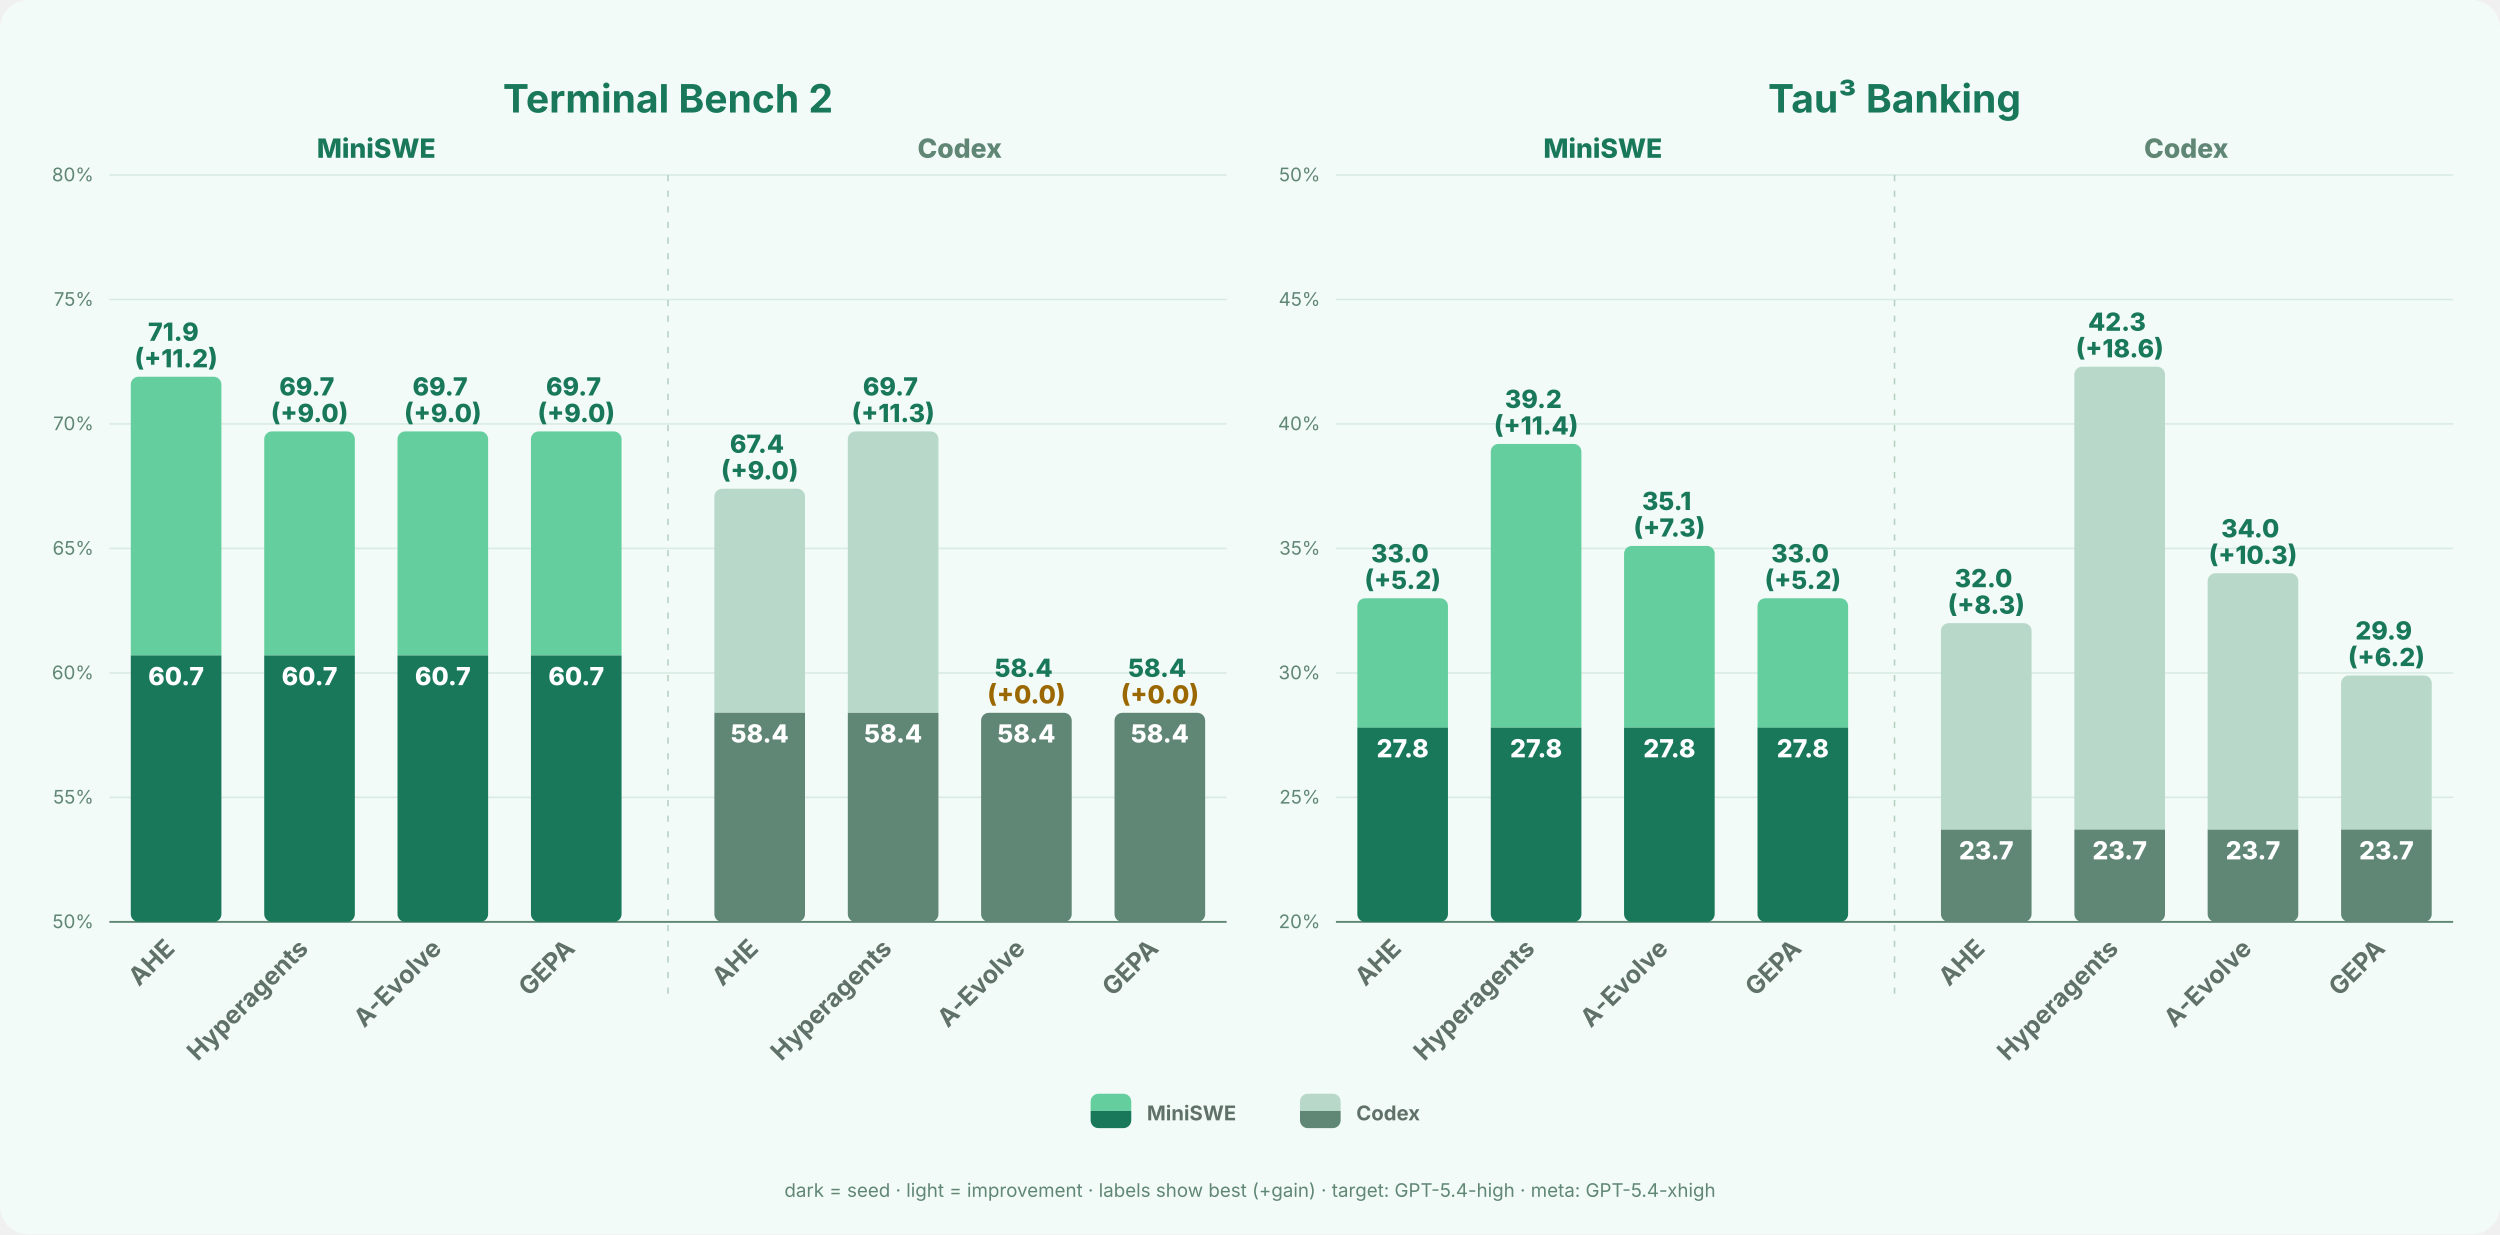
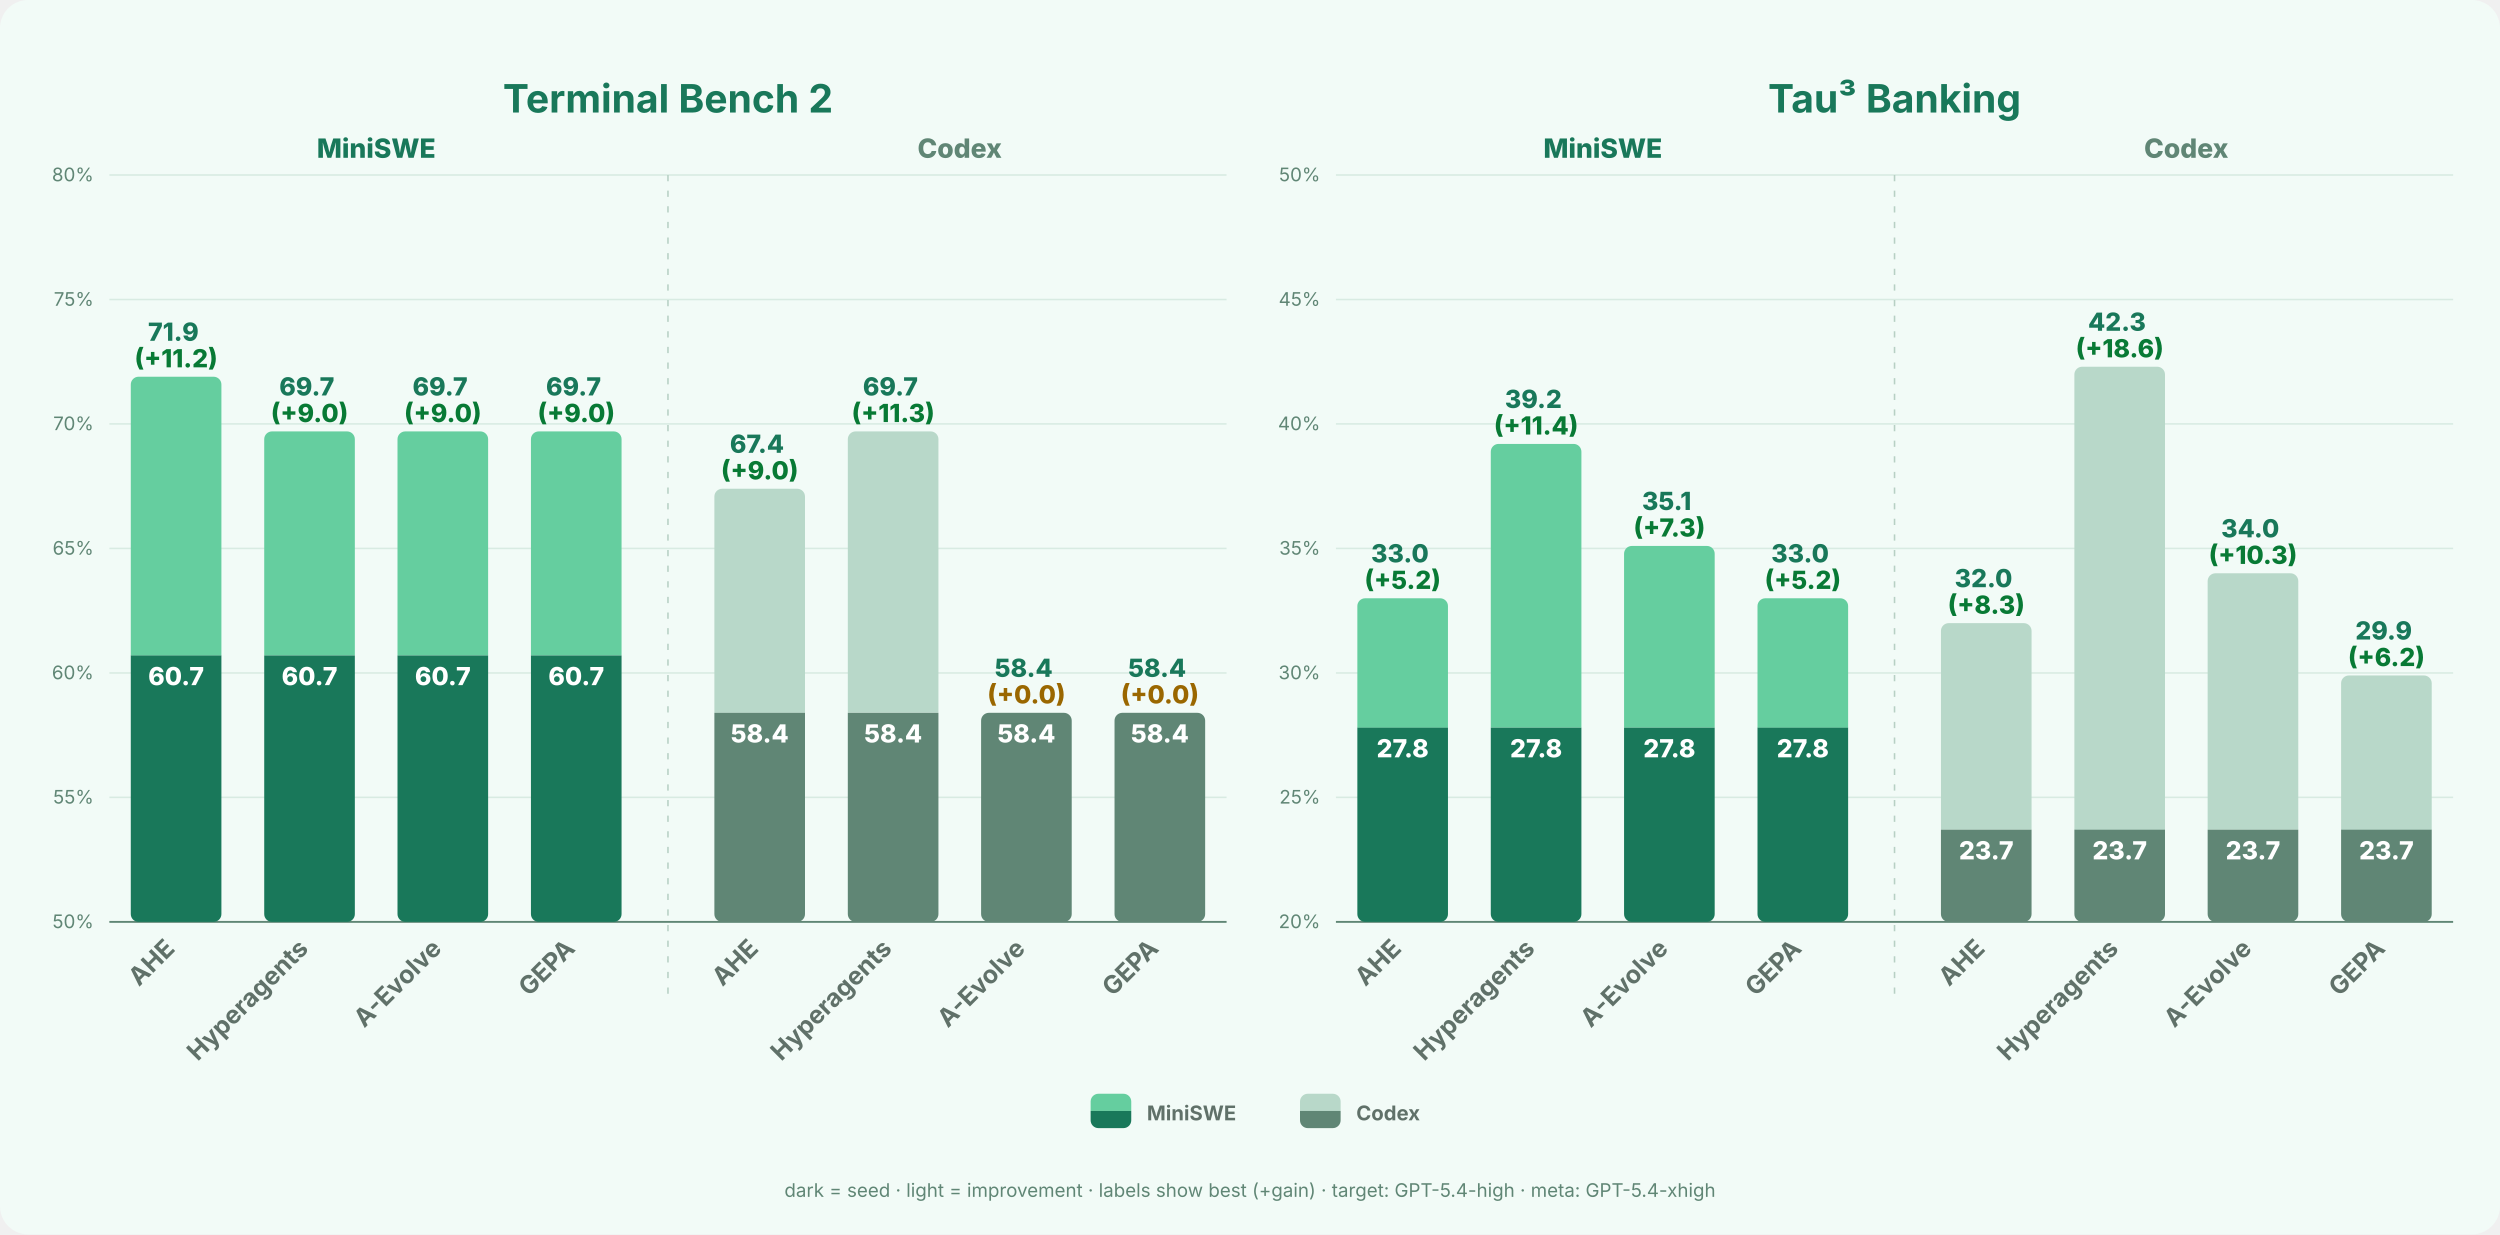
<svg xmlns="http://www.w3.org/2000/svg" width="1600" height="790" viewBox="0 0 1600 790" role="img" aria-labelledby="title desc">
  <rect width="1600" height="790" rx="18" fill="#F2FBF7" />
-   <style>text{font-family:Inter,ui-sans-serif,system-ui,-apple-system,BlinkMacSystemFont,"Segoe UI",sans-serif}.title{font-size:25px;font-weight:750;fill:#19785A}.axis{font-size:12px;fill:#608675}.method{font-size:16px;font-weight:750;fill:#607169}.seed{font-size:16px;font-weight:800;fill:#FFFFFF}.best{font-size:16px;font-weight:800;fill:#19785A}.delta-up{fill:#19785A}.delta-down{fill:#CF222E}.delta-flat{fill:#9A6700}.agent{font-size:17px;font-weight:800}.legend{font-size:13px;font-weight:650;fill:#607169}.note{font-size:12px;fill:#608675}</style>
+   <style>text{font-family:Inter,ui-sans-serif,system-ui,-apple-system,BlinkMacSystemFont,"Segoe UI",sans-serif}.title{font-size:25px;font-weight:750;fill:#19785A}.axis{font-size:12px;fill:#608675}.method{font-size:16px;font-weight:750;fill:#607169}.seed{font-size:16px;font-weight:800;fill:#FFFFFF}.best{font-size:16px;font-weight:800;fill:#19785A}.delta-up{fill:#087A35}.delta-down{fill:#CF222E}.delta-flat{fill:#9A6700}.agent{font-size:17px;font-weight:800}.legend{font-size:13px;font-weight:650;fill:#607169}.note{font-size:12px;fill:#608675}</style>
  <text class="title" x="427.5" y="72" text-anchor="middle">Terminal Bench 2</text>
  <line x1="70.0" y1="590.0" x2="785.0" y2="590.0" stroke="#D8EBE2" />
  <text class="axis" x="60.0" y="594.0" text-anchor="end">50%</text>
  <line x1="70.0" y1="510.3" x2="785.0" y2="510.3" stroke="#D8EBE2" />
  <text class="axis" x="60.0" y="514.3" text-anchor="end">55%</text>
  <line x1="70.0" y1="430.7" x2="785.0" y2="430.7" stroke="#D8EBE2" />
  <text class="axis" x="60.0" y="434.7" text-anchor="end">60%</text>
  <line x1="70.0" y1="351.0" x2="785.0" y2="351.0" stroke="#D8EBE2" />
  <text class="axis" x="60.0" y="355.0" text-anchor="end">65%</text>
  <line x1="70.0" y1="271.3" x2="785.0" y2="271.3" stroke="#D8EBE2" />
  <text class="axis" x="60.0" y="275.3" text-anchor="end">70%</text>
  <line x1="70.0" y1="191.7" x2="785.0" y2="191.7" stroke="#D8EBE2" />
  <text class="axis" x="60.0" y="195.7" text-anchor="end">75%</text>
  <line x1="70.0" y1="112.0" x2="785.0" y2="112.0" stroke="#D8EBE2" />
  <text class="axis" x="60.0" y="116.0" text-anchor="end">80%</text>
  <line x1="70.0" y1="590" x2="785.0" y2="590" stroke="#608675" stroke-width="1.2" />
  <line x1="427.5" y1="112" x2="427.5" y2="637" stroke="#B7D0C4" stroke-dasharray="4 6" />
  <text class="agent" x="240.8" y="101" text-anchor="middle" fill="#19785A">MiniSWE</text>
  <defs>
    <clipPath id="b-0-0-0">
      <rect x="83.7" y="241.1" width="58" height="348.9" rx="5" />
    </clipPath>
  </defs>
  <g clip-path="url(#b-0-0-0)">
    <rect x="83.7" y="241.1" width="58" height="178.5" fill="#65CE9F" />
    <rect x="83.7" y="419.5" width="58" height="170.5" fill="#19785A" />
  </g>
  <text class="seed" x="112.7" y="438.5" text-anchor="middle">60.7</text>
  <text class="best" x="112.7" y="218.1" text-anchor="middle">
    <tspan x="112.7">71.9</tspan>
    <tspan class="delta-up" x="112.7" dy="17">(+11.2)</tspan>
  </text>
  <text class="method" x="112.7" y="608" text-anchor="end" transform="rotate(-45 112.7 608)">AHE</text>
  <defs>
    <clipPath id="b-0-0-1">
      <rect x="169.1" y="276.1" width="58" height="313.9" rx="5" />
    </clipPath>
  </defs>
  <g clip-path="url(#b-0-0-1)">
    <rect x="169.1" y="276.1" width="58" height="143.4" fill="#65CE9F" />
    <rect x="169.1" y="419.5" width="58" height="170.5" fill="#19785A" />
  </g>
  <text class="seed" x="198.1" y="438.5" text-anchor="middle">60.7</text>
  <text class="best" x="198.1" y="253.1" text-anchor="middle">
    <tspan x="198.1">69.7</tspan>
    <tspan class="delta-up" x="198.1" dy="17">(+9.0)</tspan>
  </text>
  <text class="method" x="198.1" y="608" text-anchor="end" transform="rotate(-45 198.1 608)">Hyperagents</text>
  <defs>
    <clipPath id="b-0-0-2">
      <rect x="254.4" y="276.1" width="58" height="313.9" rx="5" />
    </clipPath>
  </defs>
  <g clip-path="url(#b-0-0-2)">
    <rect x="254.4" y="276.1" width="58" height="143.4" fill="#65CE9F" />
    <rect x="254.4" y="419.5" width="58" height="170.5" fill="#19785A" />
  </g>
  <text class="seed" x="283.4" y="438.5" text-anchor="middle">60.7</text>
  <text class="best" x="283.4" y="253.1" text-anchor="middle">
    <tspan x="283.4">69.7</tspan>
    <tspan class="delta-up" x="283.4" dy="17">(+9.0)</tspan>
  </text>
  <text class="method" x="283.4" y="608" text-anchor="end" transform="rotate(-45 283.4 608)">A-Evolve</text>
  <defs>
    <clipPath id="b-0-0-3">
      <rect x="339.8" y="276.1" width="58" height="313.9" rx="5" />
    </clipPath>
  </defs>
  <g clip-path="url(#b-0-0-3)">
    <rect x="339.8" y="276.1" width="58" height="143.4" fill="#65CE9F" />
    <rect x="339.8" y="419.5" width="58" height="170.5" fill="#19785A" />
  </g>
  <text class="seed" x="368.8" y="438.5" text-anchor="middle">60.7</text>
  <text class="best" x="368.8" y="253.1" text-anchor="middle">
    <tspan x="368.8">69.7</tspan>
    <tspan class="delta-up" x="368.8" dy="17">(+9.0)</tspan>
  </text>
  <text class="method" x="368.8" y="608" text-anchor="end" transform="rotate(-45 368.8 608)">GEPA</text>
  <text class="agent" x="614.2" y="101" text-anchor="middle" fill="#608675">Codex</text>
  <defs>
    <clipPath id="b-0-1-0">
      <rect x="457.2" y="312.8" width="58" height="277.2" rx="5" />
    </clipPath>
  </defs>
  <g clip-path="url(#b-0-1-0)">
    <rect x="457.2" y="312.8" width="58" height="143.4" fill="#B8D8C9" />
    <rect x="457.2" y="456.2" width="58" height="133.8" fill="#608675" />
  </g>
  <text class="seed" x="486.2" y="475.2" text-anchor="middle">58.4</text>
  <text class="best" x="486.2" y="289.8" text-anchor="middle">
    <tspan x="486.2">67.4</tspan>
    <tspan class="delta-up" x="486.2" dy="17">(+9.0)</tspan>
  </text>
  <text class="method" x="486.2" y="608" text-anchor="end" transform="rotate(-45 486.2 608)">AHE</text>
  <defs>
    <clipPath id="b-0-1-1">
      <rect x="542.6" y="276.1" width="58" height="313.9" rx="5" />
    </clipPath>
  </defs>
  <g clip-path="url(#b-0-1-1)">
    <rect x="542.6" y="276.1" width="58" height="180.0" fill="#B8D8C9" />
    <rect x="542.6" y="456.2" width="58" height="133.8" fill="#608675" />
  </g>
  <text class="seed" x="571.6" y="475.2" text-anchor="middle">58.4</text>
  <text class="best" x="571.6" y="253.1" text-anchor="middle">
    <tspan x="571.6">69.7</tspan>
    <tspan class="delta-up" x="571.6" dy="17">(+11.3)</tspan>
  </text>
  <text class="method" x="571.6" y="608" text-anchor="end" transform="rotate(-45 571.6 608)">Hyperagents</text>
  <defs>
    <clipPath id="b-0-1-2">
      <rect x="627.9" y="456.2" width="58" height="133.8" rx="5" />
    </clipPath>
  </defs>
  <g clip-path="url(#b-0-1-2)">
    <rect x="627.9" y="456.2" width="58" height="0.0" fill="#B8D8C9" />
    <rect x="627.9" y="456.2" width="58" height="133.8" fill="#608675" />
  </g>
  <text class="seed" x="656.9" y="475.2" text-anchor="middle">58.4</text>
  <text class="best" x="656.9" y="433.2" text-anchor="middle">
    <tspan x="656.9">58.4</tspan>
    <tspan class="delta-flat" x="656.9" dy="17">(+0.0)</tspan>
  </text>
  <text class="method" x="656.9" y="608" text-anchor="end" transform="rotate(-45 656.9 608)">A-Evolve</text>
  <defs>
    <clipPath id="b-0-1-3">
      <rect x="713.3" y="456.2" width="58" height="133.8" rx="5" />
    </clipPath>
  </defs>
  <g clip-path="url(#b-0-1-3)">
    <rect x="713.3" y="456.2" width="58" height="0.0" fill="#B8D8C9" />
    <rect x="713.3" y="456.2" width="58" height="133.8" fill="#608675" />
  </g>
  <text class="seed" x="742.3" y="475.2" text-anchor="middle">58.4</text>
  <text class="best" x="742.3" y="433.2" text-anchor="middle">
    <tspan x="742.3">58.4</tspan>
    <tspan class="delta-flat" x="742.3" dy="17">(+0.0)</tspan>
  </text>
  <text class="method" x="742.3" y="608" text-anchor="end" transform="rotate(-45 742.3 608)">GEPA</text>
  <text class="title" x="1212.5" y="72" text-anchor="middle">Tau³ Banking</text>
  <line x1="855.0" y1="590.0" x2="1570.0" y2="590.0" stroke="#D8EBE2" />
  <text class="axis" x="845.0" y="594.0" text-anchor="end">20%</text>
  <line x1="855.0" y1="510.3" x2="1570.0" y2="510.3" stroke="#D8EBE2" />
  <text class="axis" x="845.0" y="514.3" text-anchor="end">25%</text>
  <line x1="855.0" y1="430.7" x2="1570.0" y2="430.7" stroke="#D8EBE2" />
  <text class="axis" x="845.0" y="434.7" text-anchor="end">30%</text>
  <line x1="855.0" y1="351.0" x2="1570.0" y2="351.0" stroke="#D8EBE2" />
  <text class="axis" x="845.0" y="355.0" text-anchor="end">35%</text>
  <line x1="855.0" y1="271.3" x2="1570.0" y2="271.3" stroke="#D8EBE2" />
  <text class="axis" x="845.0" y="275.3" text-anchor="end">40%</text>
  <line x1="855.0" y1="191.7" x2="1570.0" y2="191.7" stroke="#D8EBE2" />
  <text class="axis" x="845.0" y="195.7" text-anchor="end">45%</text>
  <line x1="855.0" y1="112.0" x2="1570.0" y2="112.0" stroke="#D8EBE2" />
  <text class="axis" x="845.0" y="116.0" text-anchor="end">50%</text>
  <line x1="855.0" y1="590" x2="1570.0" y2="590" stroke="#608675" stroke-width="1.2" />
  <line x1="1212.5" y1="112" x2="1212.5" y2="637" stroke="#B7D0C4" stroke-dasharray="4 6" />
  <text class="agent" x="1025.8" y="101" text-anchor="middle" fill="#19785A">MiniSWE</text>
  <defs>
    <clipPath id="b-1-0-0">
      <rect x="868.7" y="382.9" width="58" height="207.1" rx="5" />
    </clipPath>
  </defs>
  <g clip-path="url(#b-1-0-0)">
    <rect x="868.7" y="382.9" width="58" height="82.9" fill="#65CE9F" />
    <rect x="868.7" y="465.7" width="58" height="124.3" fill="#19785A" />
  </g>
  <text class="seed" x="897.7" y="484.7" text-anchor="middle">27.8</text>
  <text class="best" x="897.7" y="359.9" text-anchor="middle">
    <tspan x="897.7">33.0</tspan>
    <tspan class="delta-up" x="897.7" dy="17">(+5.2)</tspan>
  </text>
  <text class="method" x="897.7" y="608" text-anchor="end" transform="rotate(-45 897.7 608)">AHE</text>
  <defs>
    <clipPath id="b-1-0-1">
      <rect x="954.1" y="284.1" width="58" height="305.9" rx="5" />
    </clipPath>
  </defs>
  <g clip-path="url(#b-1-0-1)">
    <rect x="954.1" y="284.1" width="58" height="181.6" fill="#65CE9F" />
    <rect x="954.1" y="465.7" width="58" height="124.3" fill="#19785A" />
  </g>
  <text class="seed" x="983.1" y="484.7" text-anchor="middle">27.8</text>
  <text class="best" x="983.1" y="261.1" text-anchor="middle">
    <tspan x="983.1">39.2</tspan>
    <tspan class="delta-up" x="983.1" dy="17">(+11.4)</tspan>
  </text>
  <text class="method" x="983.1" y="608" text-anchor="end" transform="rotate(-45 983.1 608)">Hyperagents</text>
  <defs>
    <clipPath id="b-1-0-2">
      <rect x="1039.4" y="349.4" width="58" height="240.6" rx="5" />
    </clipPath>
  </defs>
  <g clip-path="url(#b-1-0-2)">
    <rect x="1039.4" y="349.4" width="58" height="116.3" fill="#65CE9F" />
    <rect x="1039.4" y="465.7" width="58" height="124.3" fill="#19785A" />
  </g>
  <text class="seed" x="1068.4" y="484.7" text-anchor="middle">27.8</text>
  <text class="best" x="1068.4" y="326.4" text-anchor="middle">
    <tspan x="1068.4">35.1</tspan>
    <tspan class="delta-up" x="1068.4" dy="17">(+7.3)</tspan>
  </text>
  <text class="method" x="1068.4" y="608" text-anchor="end" transform="rotate(-45 1068.4 608)">A-Evolve</text>
  <defs>
    <clipPath id="b-1-0-3">
      <rect x="1124.8" y="382.9" width="58" height="207.1" rx="5" />
    </clipPath>
  </defs>
  <g clip-path="url(#b-1-0-3)">
    <rect x="1124.8" y="382.9" width="58" height="82.9" fill="#65CE9F" />
    <rect x="1124.8" y="465.7" width="58" height="124.3" fill="#19785A" />
  </g>
  <text class="seed" x="1153.8" y="484.7" text-anchor="middle">27.8</text>
  <text class="best" x="1153.8" y="359.9" text-anchor="middle">
    <tspan x="1153.8">33.0</tspan>
    <tspan class="delta-up" x="1153.8" dy="17">(+5.2)</tspan>
  </text>
  <text class="method" x="1153.8" y="608" text-anchor="end" transform="rotate(-45 1153.8 608)">GEPA</text>
  <text class="agent" x="1399.2" y="101" text-anchor="middle" fill="#608675">Codex</text>
  <defs>
    <clipPath id="b-1-1-0">
      <rect x="1242.2" y="398.8" width="58" height="191.2" rx="5" />
    </clipPath>
  </defs>
  <g clip-path="url(#b-1-1-0)">
    <rect x="1242.2" y="398.8" width="58" height="132.2" fill="#B8D8C9" />
    <rect x="1242.2" y="531.0" width="58" height="59.0" fill="#608675" />
  </g>
  <text class="seed" x="1271.2" y="550.0" text-anchor="middle">23.7</text>
  <text class="best" x="1271.2" y="375.8" text-anchor="middle">
    <tspan x="1271.2">32.0</tspan>
    <tspan class="delta-up" x="1271.2" dy="17">(+8.3)</tspan>
  </text>
  <text class="method" x="1271.2" y="608" text-anchor="end" transform="rotate(-45 1271.2 608)">AHE</text>
  <defs>
    <clipPath id="b-1-1-1">
      <rect x="1327.6" y="234.7" width="58" height="355.3" rx="5" />
    </clipPath>
  </defs>
  <g clip-path="url(#b-1-1-1)">
    <rect x="1327.6" y="234.7" width="58" height="296.4" fill="#B8D8C9" />
    <rect x="1327.6" y="531.0" width="58" height="59.0" fill="#608675" />
  </g>
  <text class="seed" x="1356.6" y="550.0" text-anchor="middle">23.7</text>
  <text class="best" x="1356.6" y="211.7" text-anchor="middle">
    <tspan x="1356.6">42.3</tspan>
    <tspan class="delta-up" x="1356.6" dy="17">(+18.6)</tspan>
  </text>
  <text class="method" x="1356.6" y="608" text-anchor="end" transform="rotate(-45 1356.6 608)">Hyperagents</text>
  <defs>
    <clipPath id="b-1-1-2">
      <rect x="1412.9" y="366.9" width="58" height="223.1" rx="5" />
    </clipPath>
  </defs>
  <g clip-path="url(#b-1-1-2)">
    <rect x="1412.9" y="366.9" width="58" height="164.1" fill="#B8D8C9" />
    <rect x="1412.9" y="531.0" width="58" height="59.0" fill="#608675" />
  </g>
  <text class="seed" x="1441.9" y="550.0" text-anchor="middle">23.7</text>
  <text class="best" x="1441.9" y="343.9" text-anchor="middle">
    <tspan x="1441.9">34.0</tspan>
    <tspan class="delta-up" x="1441.9" dy="17">(+10.3)</tspan>
  </text>
  <text class="method" x="1441.9" y="608" text-anchor="end" transform="rotate(-45 1441.9 608)">A-Evolve</text>
  <defs>
    <clipPath id="b-1-1-3">
      <rect x="1498.3" y="432.3" width="58" height="157.7" rx="5" />
    </clipPath>
  </defs>
  <g clip-path="url(#b-1-1-3)">
    <rect x="1498.3" y="432.3" width="58" height="98.8" fill="#B8D8C9" />
    <rect x="1498.3" y="531.0" width="58" height="59.0" fill="#608675" />
  </g>
  <text class="seed" x="1527.3" y="550.0" text-anchor="middle">23.7</text>
  <text class="best" x="1527.3" y="409.3" text-anchor="middle">
    <tspan x="1527.3">29.9</tspan>
    <tspan class="delta-up" x="1527.3" dy="17">(+6.2)</tspan>
  </text>
  <text class="method" x="1527.3" y="608" text-anchor="end" transform="rotate(-45 1527.3 608)">GEPA</text>
  <defs>
    <clipPath id="legend-0">
      <rect x="698" y="700" width="26" height="22" rx="5" />
    </clipPath>
  </defs>
  <g clip-path="url(#legend-0)">
    <rect x="698" y="700" width="26" height="11" fill="#65CE9F" />
    <rect x="698" y="711" width="26" height="11" fill="#19785A" />
  </g>
  <text class="legend" x="734" y="717">MiniSWE</text>
  <defs>
    <clipPath id="legend-1">
      <rect x="832" y="700" width="26" height="22" rx="5" />
    </clipPath>
  </defs>
  <g clip-path="url(#legend-1)">
    <rect x="832" y="700" width="26" height="11" fill="#B8D8C9" />
    <rect x="832" y="711" width="26" height="11" fill="#608675" />
  </g>
  <text class="legend" x="868" y="717">Codex</text>
  <text class="note" x="800" y="766" text-anchor="middle">dark = seed · light = improvement · labels show best (+gain) · target: GPT-5.4-high · meta: GPT-5.4-xhigh</text>
</svg>
